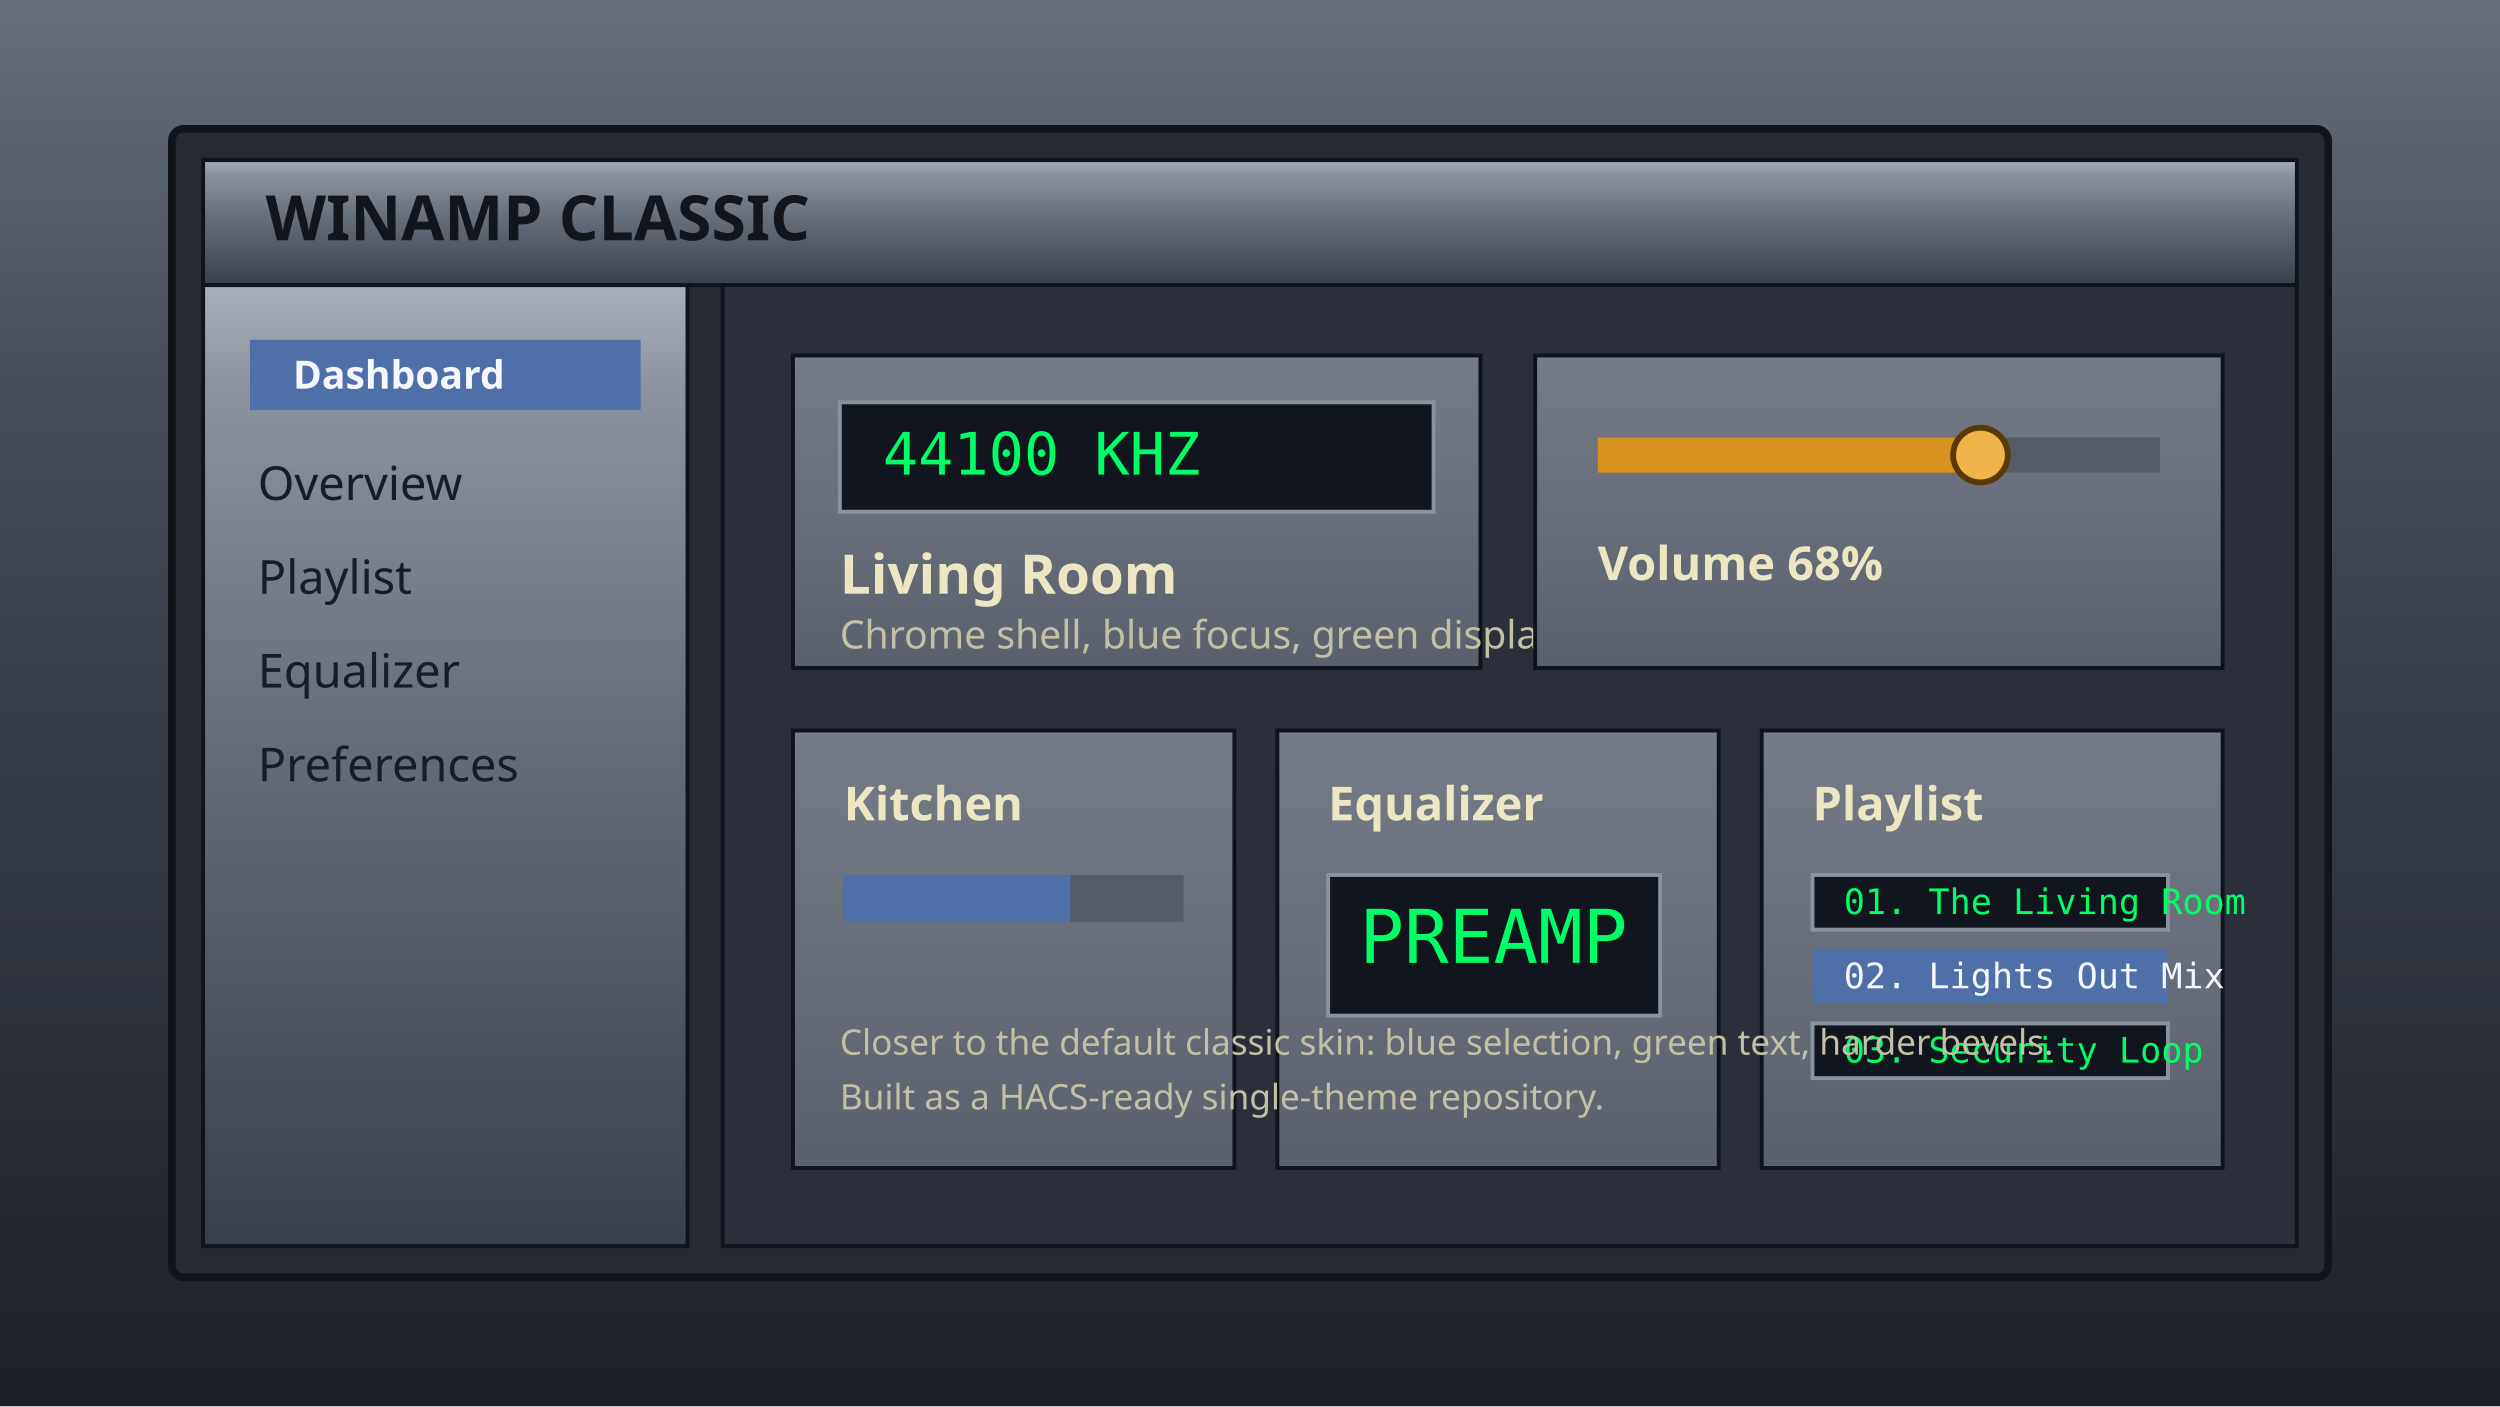
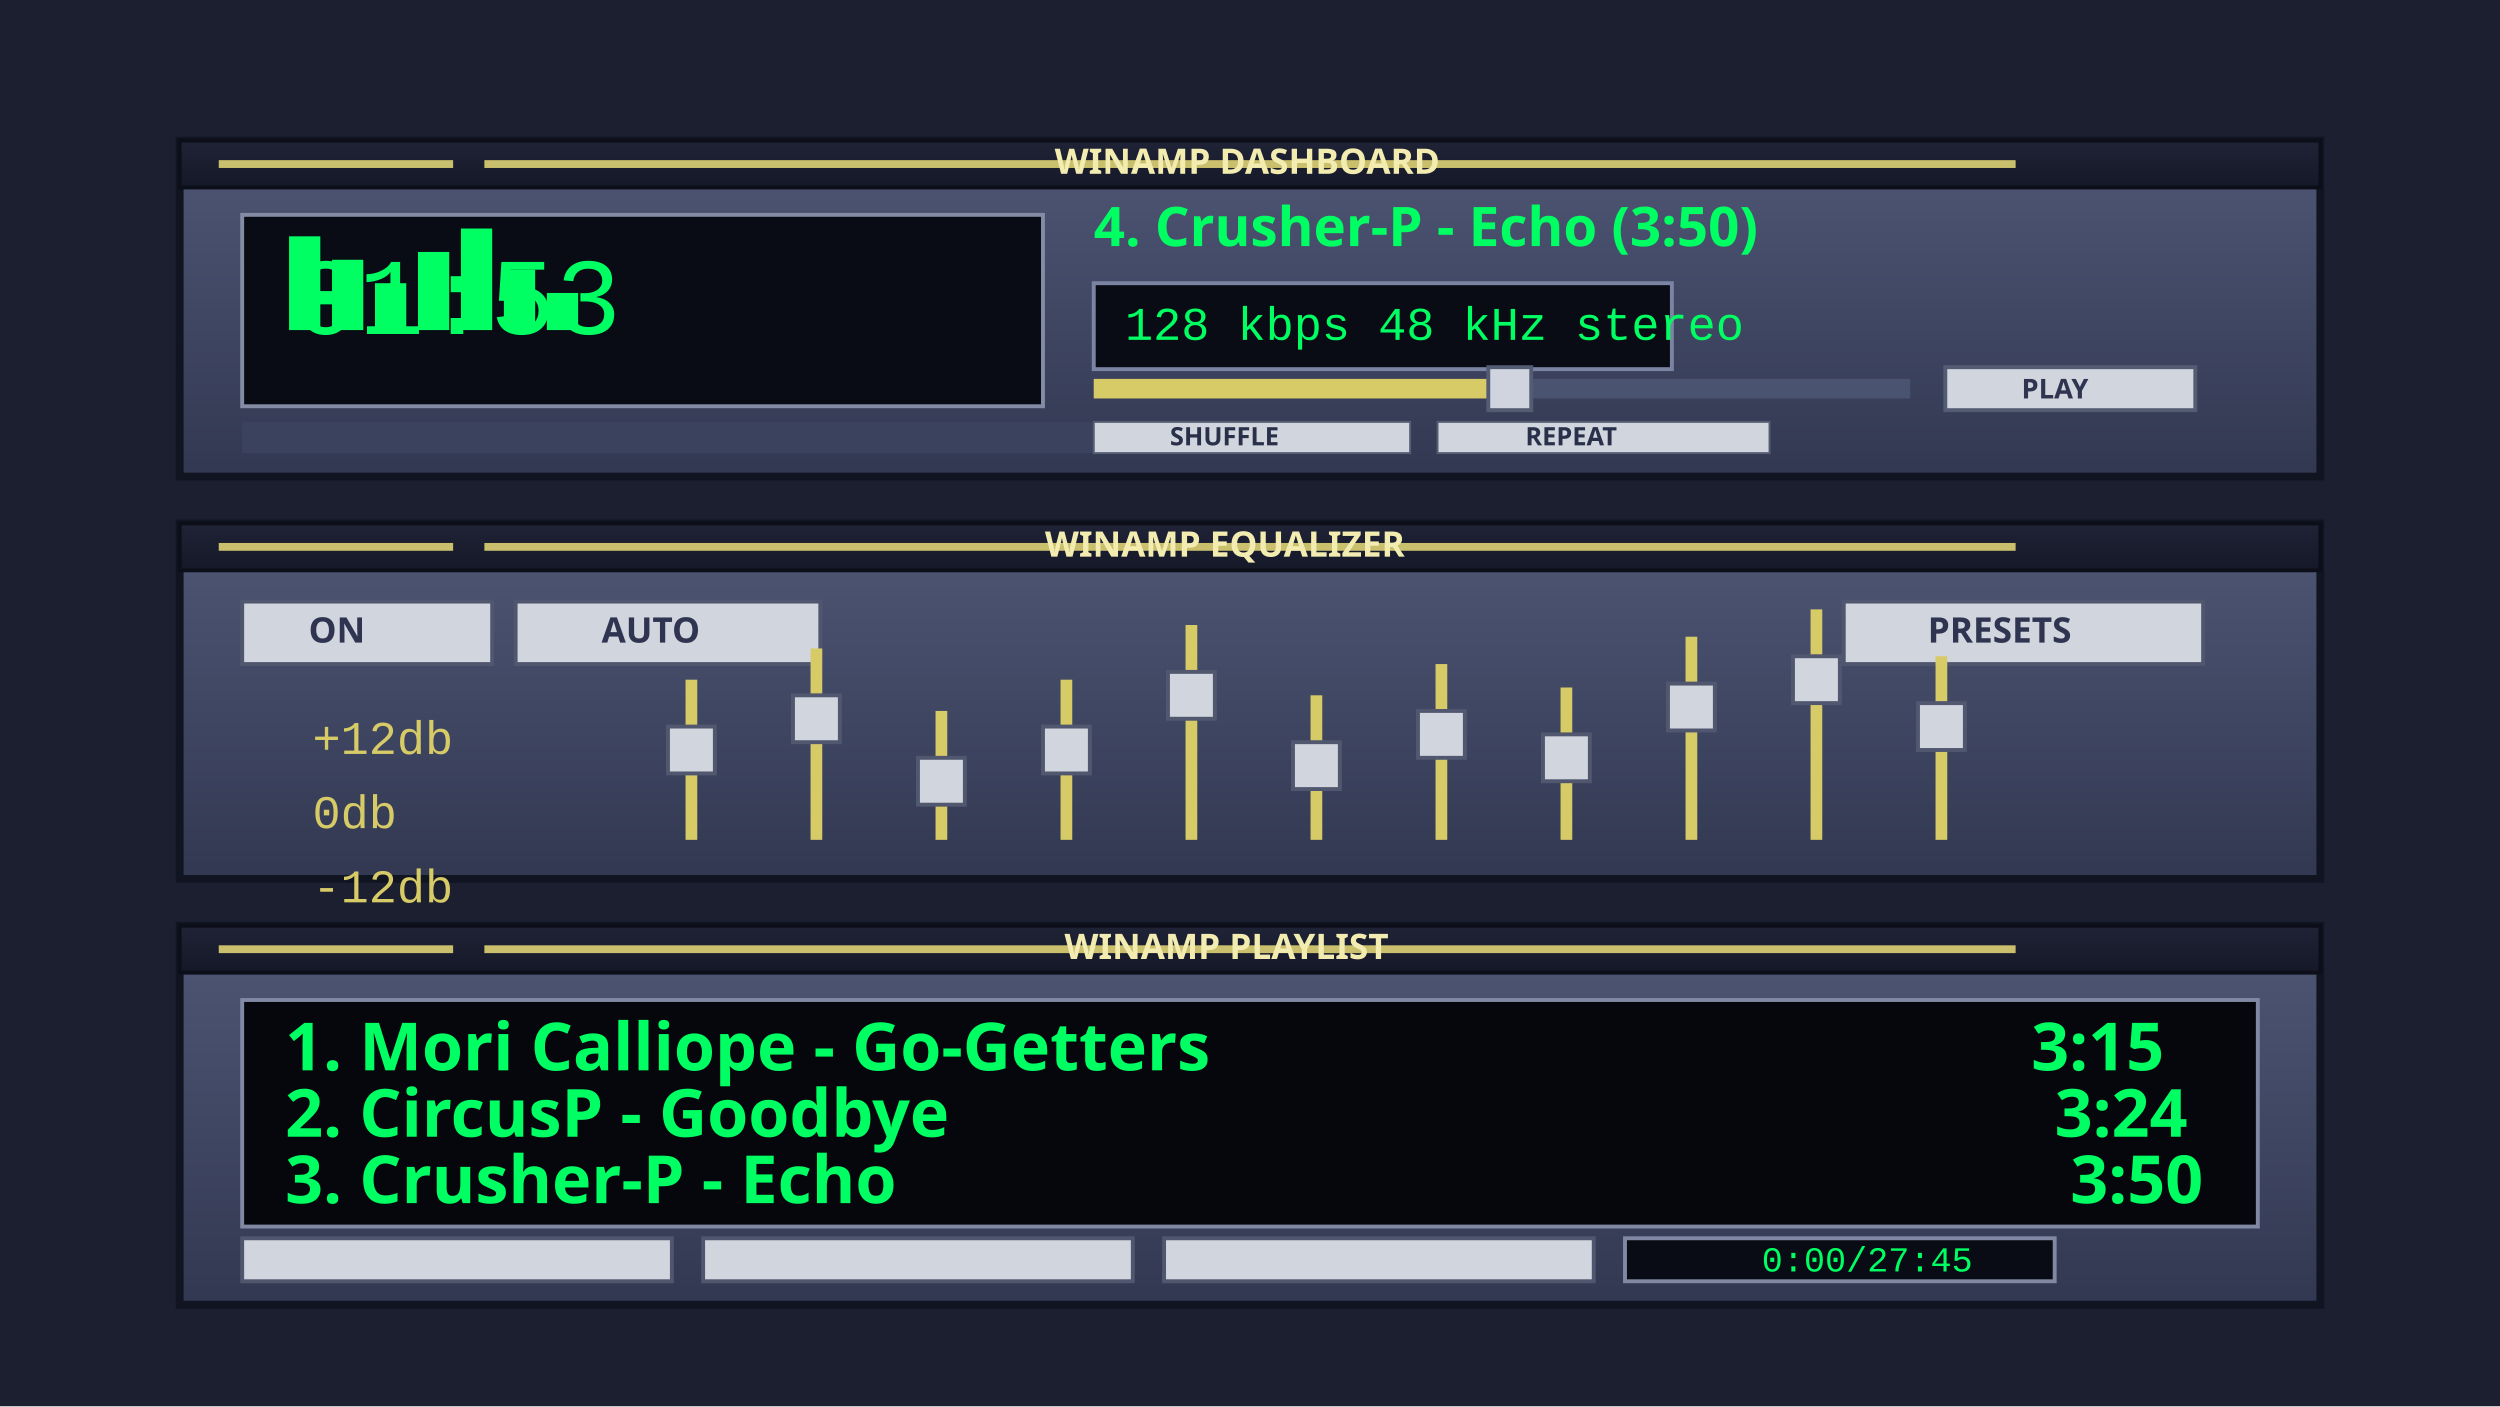
<svg xmlns="http://www.w3.org/2000/svg" width="1280" height="720" viewBox="0 0 1280 720" role="img" aria-labelledby="title desc">
  <defs>
-     <linearGradient id="bg" x1="0" x2="0" y1="0" y2="1">
-       <stop offset="0%" stop-color="#666e7a" />
-       <stop offset="30%" stop-color="#444b56" />
-       <stop offset="100%" stop-color="#1c2028" />
-     </linearGradient>
-     <linearGradient id="chrome" x1="0" x2="0" y1="0" y2="1">
-       <stop offset="0%" stop-color="#aab0bb" />
-       <stop offset="10%" stop-color="#8d94a0" />
-       <stop offset="45%" stop-color="#676f7b" />
-       <stop offset="100%" stop-color="#39404a" />
+     <linearGradient id="shell" x1="0" x2="0" y1="0" y2="1">
+       <stop offset="0%" stop-color="#4f5776" />
+       <stop offset="100%" stop-color="#323851" />
    </linearGradient>
    <linearGradient id="panel" x1="0" x2="0" y1="0" y2="1">
-       <stop offset="0%" stop-color="#757c88" />
-       <stop offset="100%" stop-color="#5a616d" />
+       <stop offset="0%" stop-color="#434b67" />
+       <stop offset="100%" stop-color="#353b56" />
+     </linearGradient>
+     <linearGradient id="titlebar" x1="0" x2="0" y1="0" y2="1">
+       <stop offset="0%" stop-color="#1f2336" />
+       <stop offset="100%" stop-color="#141827" />
    </linearGradient>
  </defs>
-   <rect width="1280" height="720" fill="url(#bg)" />
-   <rect width="1280" height="720" fill="none" opacity="0.16" />
-   <rect x="88" y="66" width="1104" height="588" rx="6" fill="#262a32" stroke="#11151b" stroke-width="4" />
-   <rect x="104" y="82" width="1072" height="64" fill="url(#chrome)" stroke="#0f131b" stroke-width="2" />
-   <text x="136" y="123" fill="#12161c" font-family="Tahoma, Verdana, sans-serif" font-size="32" font-weight="700">WINAMP CLASSIC</text>
-   <rect x="104" y="146" width="248" height="492" fill="url(#chrome)" stroke="#0f131b" stroke-width="2" />
-   <rect x="370" y="146" width="806" height="492" fill="#2a2f39" stroke="#0f131b" stroke-width="2" />
-   <rect x="128" y="174" width="200" height="36" fill="#4f6fa8" />
-   <text x="150" y="199" fill="#f4f7fb" font-family="Tahoma, Verdana, sans-serif" font-size="20" font-weight="700">Dashboard</text>
-   <text x="132" y="256" fill="#171c25" font-family="Tahoma, Verdana, sans-serif" font-size="24">Overview</text>
-   <text x="132" y="304" fill="#171c25" font-family="Tahoma, Verdana, sans-serif" font-size="24">Playlist</text>
-   <text x="132" y="352" fill="#171c25" font-family="Tahoma, Verdana, sans-serif" font-size="24">Equalizer</text>
-   <text x="132" y="400" fill="#171c25" font-family="Tahoma, Verdana, sans-serif" font-size="24">Preferences</text>
-   <rect x="406" y="182" width="352" height="160" fill="url(#panel)" stroke="#0f131b" stroke-width="2" />
-   <rect x="430" y="206" width="304" height="56" fill="#11151d" stroke="#89929d" stroke-width="2" />
-   <text x="452" y="243" fill="#00ff66" font-family="'Lucida Console', monospace" font-size="30">44100 KHZ</text>
-   <text x="430" y="304" fill="#ece6c3" font-family="Tahoma, Verdana, sans-serif" font-size="28" font-weight="700">Living Room</text>
-   <text x="430" y="332" fill="#c4c0a6" font-family="Tahoma, Verdana, sans-serif" font-size="20">Chrome shell, blue focus, green display, amber controls</text>
-   <rect x="786" y="182" width="352" height="160" fill="url(#panel)" stroke="#0f131b" stroke-width="2" />
-   <rect x="818" y="224" width="288" height="18" fill="#555c68" />
-   <rect x="818" y="224" width="196" height="18" fill="#d7921f" />
-   <circle cx="1014" cy="233" r="14" fill="#f0b44b" stroke="#5b3906" stroke-width="3" />
-   <text x="818" y="297" fill="#ece6c3" font-family="Tahoma, Verdana, sans-serif" font-size="24" font-weight="700">Volume 68%</text>
-   <rect x="406" y="374" width="226" height="224" fill="url(#panel)" stroke="#0f131b" stroke-width="2" />
-   <rect x="654" y="374" width="226" height="224" fill="url(#panel)" stroke="#0f131b" stroke-width="2" />
-   <rect x="902" y="374" width="236" height="224" fill="url(#panel)" stroke="#0f131b" stroke-width="2" />
-   <text x="432" y="420" fill="#ece6c3" font-family="Tahoma, Verdana, sans-serif" font-size="24" font-weight="700">Kitchen</text>
-   <text x="680" y="420" fill="#ece6c3" font-family="Tahoma, Verdana, sans-serif" font-size="24" font-weight="700">Equalizer</text>
-   <text x="928" y="420" fill="#ece6c3" font-family="Tahoma, Verdana, sans-serif" font-size="24" font-weight="700">Playlist</text>
-   <rect x="432" y="448" width="174" height="24" fill="#555c68" />
-   <rect x="432" y="448" width="116" height="24" fill="#4f6fa8" />
-   <rect x="680" y="448" width="170" height="72" fill="#11151d" stroke="#89929d" stroke-width="2" />
-   <text x="696" y="493" fill="#00ff66" font-family="'Lucida Console', monospace" font-size="38">PREAMP</text>
-   <rect x="928" y="448" width="182" height="28" fill="#11151d" stroke="#89929d" stroke-width="2" />
-   <text x="944" y="468" fill="#00ff66" font-family="'Lucida Console', monospace" font-size="18">01. The Living Room</text>
-   <rect x="928" y="486" width="182" height="28" fill="#4f6fa8" />
-   <text x="944" y="506" fill="#f4f7fb" font-family="'Lucida Console', monospace" font-size="18">02. Lights Out Mix</text>
-   <rect x="928" y="524" width="182" height="28" fill="#11151d" stroke="#89929d" stroke-width="2" />
-   <text x="944" y="544" fill="#00ff66" font-family="'Lucida Console', monospace" font-size="18">03. Security Loop</text>
-   <text x="430" y="540" fill="#c4c0a6" font-family="Tahoma, Verdana, sans-serif" font-size="18">Closer to the default classic skin: blue selection, green text, harder bevels.</text>
-   <text x="430" y="568" fill="#c4c0a6" font-family="Tahoma, Verdana, sans-serif" font-size="18">Built as a HACS-ready single-theme repository.</text>
+   <rect width="1280" height="720" fill="#1b1f2f" />
+   <rect x="92" y="72" width="1096" height="172" fill="url(#shell)" stroke="#111421" stroke-width="4" />
+   <rect x="92" y="72" width="1096" height="24" fill="url(#titlebar)" stroke="#0c0f19" stroke-width="2" />
+   <rect x="112" y="82" width="120" height="4" fill="#cabf6c" />
+   <rect x="248" y="82" width="784" height="4" fill="#cabf6c" />
+   <text x="540" y="89" fill="#f2ecb1" font-family="Tahoma, Verdana, sans-serif" font-size="18" font-weight="700">WINAMP DASHBOARD</text>
+   <rect x="124" y="110" width="410" height="98" fill="#090c14" stroke="#838ca4" stroke-width="2" />
+   <text x="150" y="171" fill="#00ff62" font-family="'Lucida Console', 'Courier New', monospace" font-size="56">01:53</text>
+   <rect x="148" y="121" width="16" height="48" fill="#00ff62" />
+   <rect x="170" y="133" width="16" height="36" fill="#00ff62" />
+   <rect x="192" y="145" width="16" height="24" fill="#00ff62" />
+   <rect x="214" y="129" width="16" height="40" fill="#00ff62" />
+   <rect x="236" y="117" width="16" height="52" fill="#00ff62" />
+   <rect x="258" y="138" width="16" height="31" fill="#00ff62" />
+   <rect x="280" y="150" width="16" height="19" fill="#00ff62" />
+   <text x="560" y="126" fill="#00ff62" font-family="Tahoma, Verdana, sans-serif" font-size="28" font-weight="700">4. Crusher-P - Echo (3:50)</text>
+   <rect x="560" y="145" width="296" height="44" fill="#090c14" stroke="#7b84a2" stroke-width="2" />
+   <text x="576" y="174" fill="#00ff62" font-family="'Lucida Console', 'Courier New', monospace" font-size="24">128 kbps  48 kHz  stereo</text>
+   <rect x="560" y="194" width="418" height="10" fill="#4a536f" />
+   <rect x="560" y="194" width="212" height="10" fill="#d7cb68" />
+   <rect x="762" y="188" width="22" height="22" fill="#d0d4df" stroke="#545c73" stroke-width="2" />
+   <rect x="996" y="188" width="128" height="22" fill="#d1d5de" stroke="#545c73" stroke-width="2" />
+   <text x="1035" y="204" fill="#2f3550" font-family="Tahoma, Verdana, sans-serif" font-size="14" font-weight="700">PLAY</text>
+   <rect x="124" y="216" width="502" height="16" fill="#3b425d" />
+   <rect x="560" y="216" width="162" height="16" fill="#d1d5de" stroke="#545c73" stroke-width="1" />
+   <text x="599" y="228" fill="#293049" font-family="Tahoma, Verdana, sans-serif" font-size="13" font-weight="700">SHUFFLE</text>
+   <rect x="736" y="216" width="170" height="16" fill="#d1d5de" stroke="#545c73" stroke-width="1" />
+   <text x="781" y="228" fill="#293049" font-family="Tahoma, Verdana, sans-serif" font-size="13" font-weight="700">REPEAT</text>
+   <rect x="92" y="268" width="1096" height="182" fill="url(#shell)" stroke="#111421" stroke-width="4" />
+   <rect x="92" y="268" width="1096" height="24" fill="url(#titlebar)" stroke="#0c0f19" stroke-width="2" />
+   <rect x="112" y="278" width="120" height="4" fill="#cabf6c" />
+   <rect x="248" y="278" width="784" height="4" fill="#cabf6c" />
+   <text x="535" y="285" fill="#f2ecb1" font-family="Tahoma, Verdana, sans-serif" font-size="18" font-weight="700">WINAMP EQUALIZER</text>
+   <rect x="124" y="308" width="128" height="32" fill="#d1d5de" stroke="#4f566e" stroke-width="2" />
+   <text x="158" y="329" fill="#2f3550" font-family="Tahoma, Verdana, sans-serif" font-size="18" font-weight="700">ON</text>
+   <rect x="264" y="308" width="156" height="32" fill="#d1d5de" stroke="#4f566e" stroke-width="2" />
+   <text x="308" y="329" fill="#2f3550" font-family="Tahoma, Verdana, sans-serif" font-size="18" font-weight="700">AUTO</text>
+   <rect x="944" y="308" width="184" height="32" fill="#d1d5de" stroke="#4f566e" stroke-width="2" />
+   <text x="987" y="329" fill="#2f3550" font-family="Tahoma, Verdana, sans-serif" font-size="18" font-weight="700">PRESETS</text>
+   <text x="160" y="386" fill="#d7cb68" font-family="'Lucida Console', 'Courier New', monospace" font-size="24">+12db</text>
+   <text x="160" y="424" fill="#d7cb68" font-family="'Lucida Console', 'Courier New', monospace" font-size="24">0db</text>
+   <text x="160" y="462" fill="#d7cb68" font-family="'Lucida Console', 'Courier New', monospace" font-size="24">-12db</text>
+   <g stroke="#d7cb68" stroke-width="6">
+     <line x1="354" y1="348" x2="354" y2="430" />
+     <line x1="418" y1="332" x2="418" y2="430" />
+     <line x1="482" y1="364" x2="482" y2="430" />
+     <line x1="546" y1="348" x2="546" y2="430" />
+     <line x1="610" y1="320" x2="610" y2="430" />
+     <line x1="674" y1="356" x2="674" y2="430" />
+     <line x1="738" y1="340" x2="738" y2="430" />
+     <line x1="802" y1="352" x2="802" y2="430" />
+     <line x1="866" y1="326" x2="866" y2="430" />
+     <line x1="930" y1="312" x2="930" y2="430" />
+     <line x1="994" y1="336" x2="994" y2="430" />
+   </g>
+   <g fill="#d1d5de" stroke="#50576e" stroke-width="2">
+     <rect x="342" y="372" width="24" height="24" />
+     <rect x="406" y="356" width="24" height="24" />
+     <rect x="470" y="388" width="24" height="24" />
+     <rect x="534" y="372" width="24" height="24" />
+     <rect x="598" y="344" width="24" height="24" />
+     <rect x="662" y="380" width="24" height="24" />
+     <rect x="726" y="364" width="24" height="24" />
+     <rect x="790" y="376" width="24" height="24" />
+     <rect x="854" y="350" width="24" height="24" />
+     <rect x="918" y="336" width="24" height="24" />
+     <rect x="982" y="360" width="24" height="24" />
+   </g>
+   <rect x="92" y="474" width="1096" height="194" fill="url(#shell)" stroke="#111421" stroke-width="4" />
+   <rect x="92" y="474" width="1096" height="24" fill="url(#titlebar)" stroke="#0c0f19" stroke-width="2" />
+   <rect x="112" y="484" width="120" height="4" fill="#cabf6c" />
+   <rect x="248" y="484" width="784" height="4" fill="#cabf6c" />
+   <text x="545" y="491" fill="#f2ecb1" font-family="Tahoma, Verdana, sans-serif" font-size="18" font-weight="700">WINAMP PLAYLIST</text>
+   <rect x="124" y="512" width="1032" height="116" fill="#05070c" stroke="#8088a4" stroke-width="2" />
+   <text x="146" y="548" fill="#00ff62" font-family="Tahoma, Verdana, sans-serif" font-size="34" font-weight="700">1. Mori Calliope - Go-Getters</text>
+   <text x="1040" y="548" fill="#00ff62" font-family="Tahoma, Verdana, sans-serif" font-size="34" font-weight="700">3:15</text>
+   <text x="146" y="582" fill="#00ff62" font-family="Tahoma, Verdana, sans-serif" font-size="34" font-weight="700">2. CircusP - Goodbye</text>
+   <text x="1052" y="582" fill="#00ff62" font-family="Tahoma, Verdana, sans-serif" font-size="34" font-weight="700">3:24</text>
+   <text x="146" y="616" fill="#00ff62" font-family="Tahoma, Verdana, sans-serif" font-size="34" font-weight="700">3. Crusher-P - Echo</text>
+   <text x="1060" y="616" fill="#00ff62" font-family="Tahoma, Verdana, sans-serif" font-size="34" font-weight="700">3:50</text>
+   <rect x="124" y="634" width="220" height="22" fill="#d1d5de" stroke="#4f566e" stroke-width="2" />
+   <rect x="360" y="634" width="220" height="22" fill="#d1d5de" stroke="#4f566e" stroke-width="2" />
+   <rect x="596" y="634" width="220" height="22" fill="#d1d5de" stroke="#4f566e" stroke-width="2" />
+   <rect x="832" y="634" width="220" height="22" fill="#090c14" stroke="#8088a4" stroke-width="2" />
+   <text x="902" y="651" fill="#00ff62" font-family="'Lucida Console', 'Courier New', monospace" font-size="18">0:00/27:45</text>
</svg>
